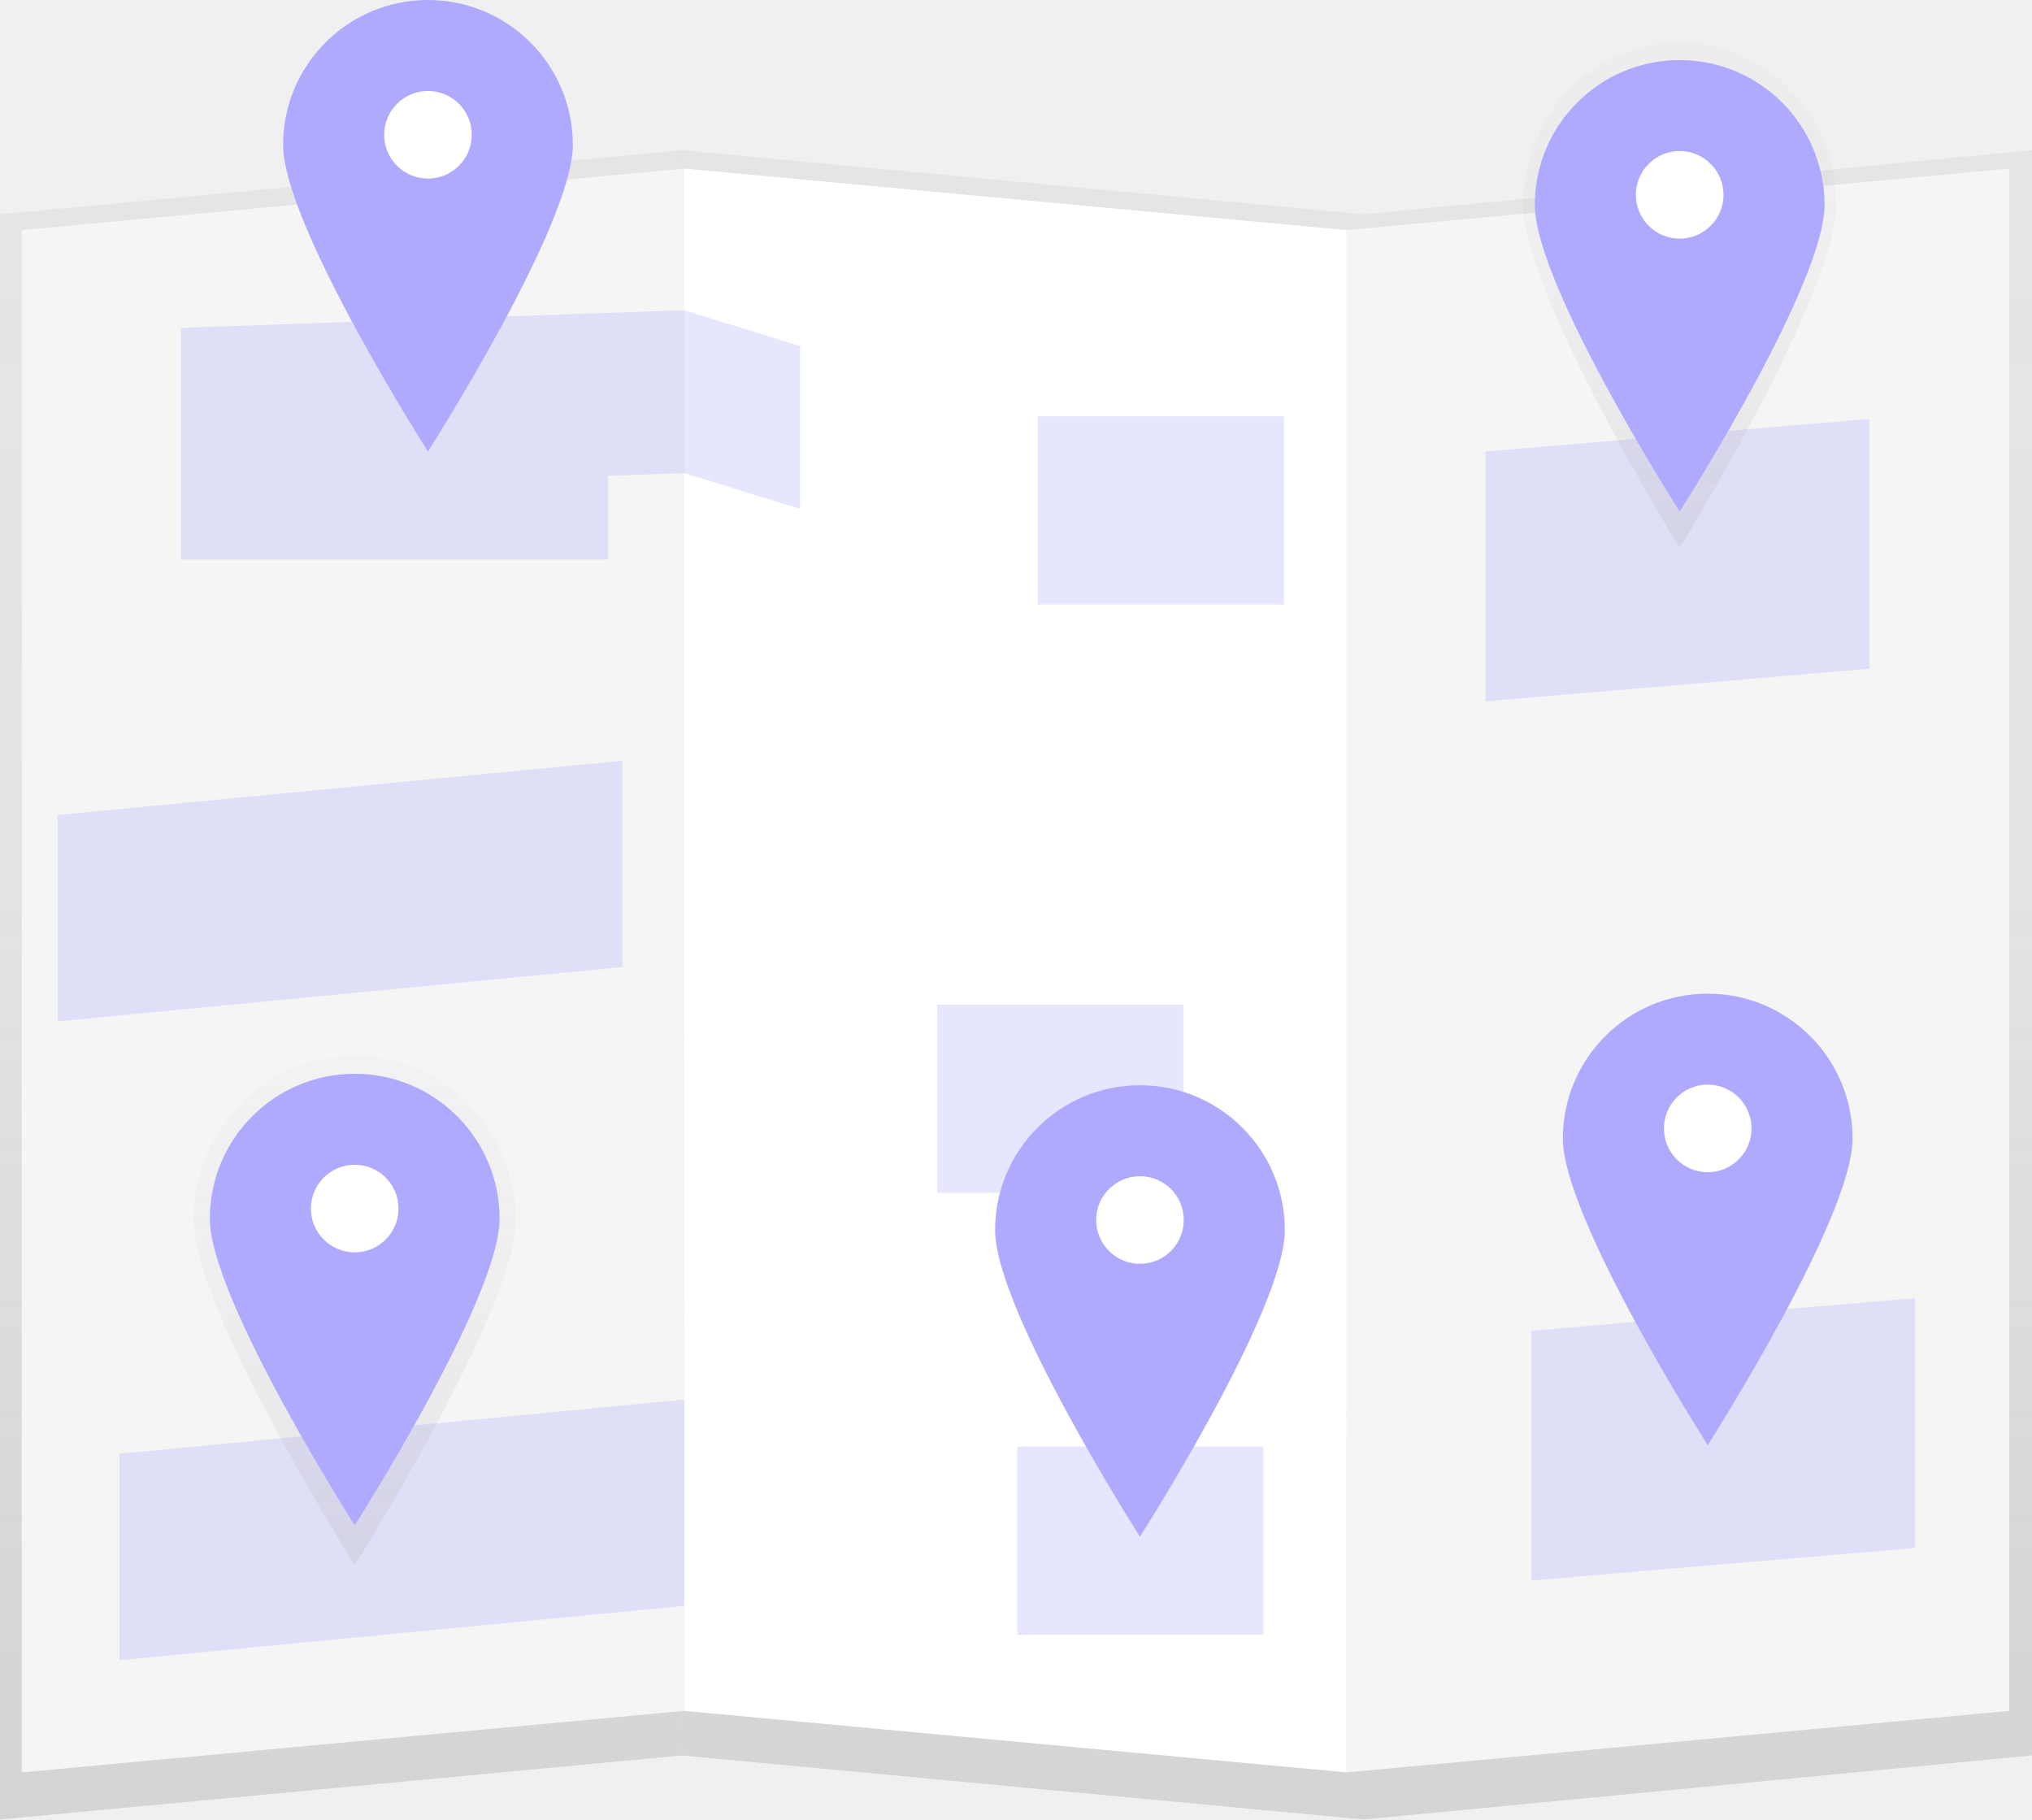
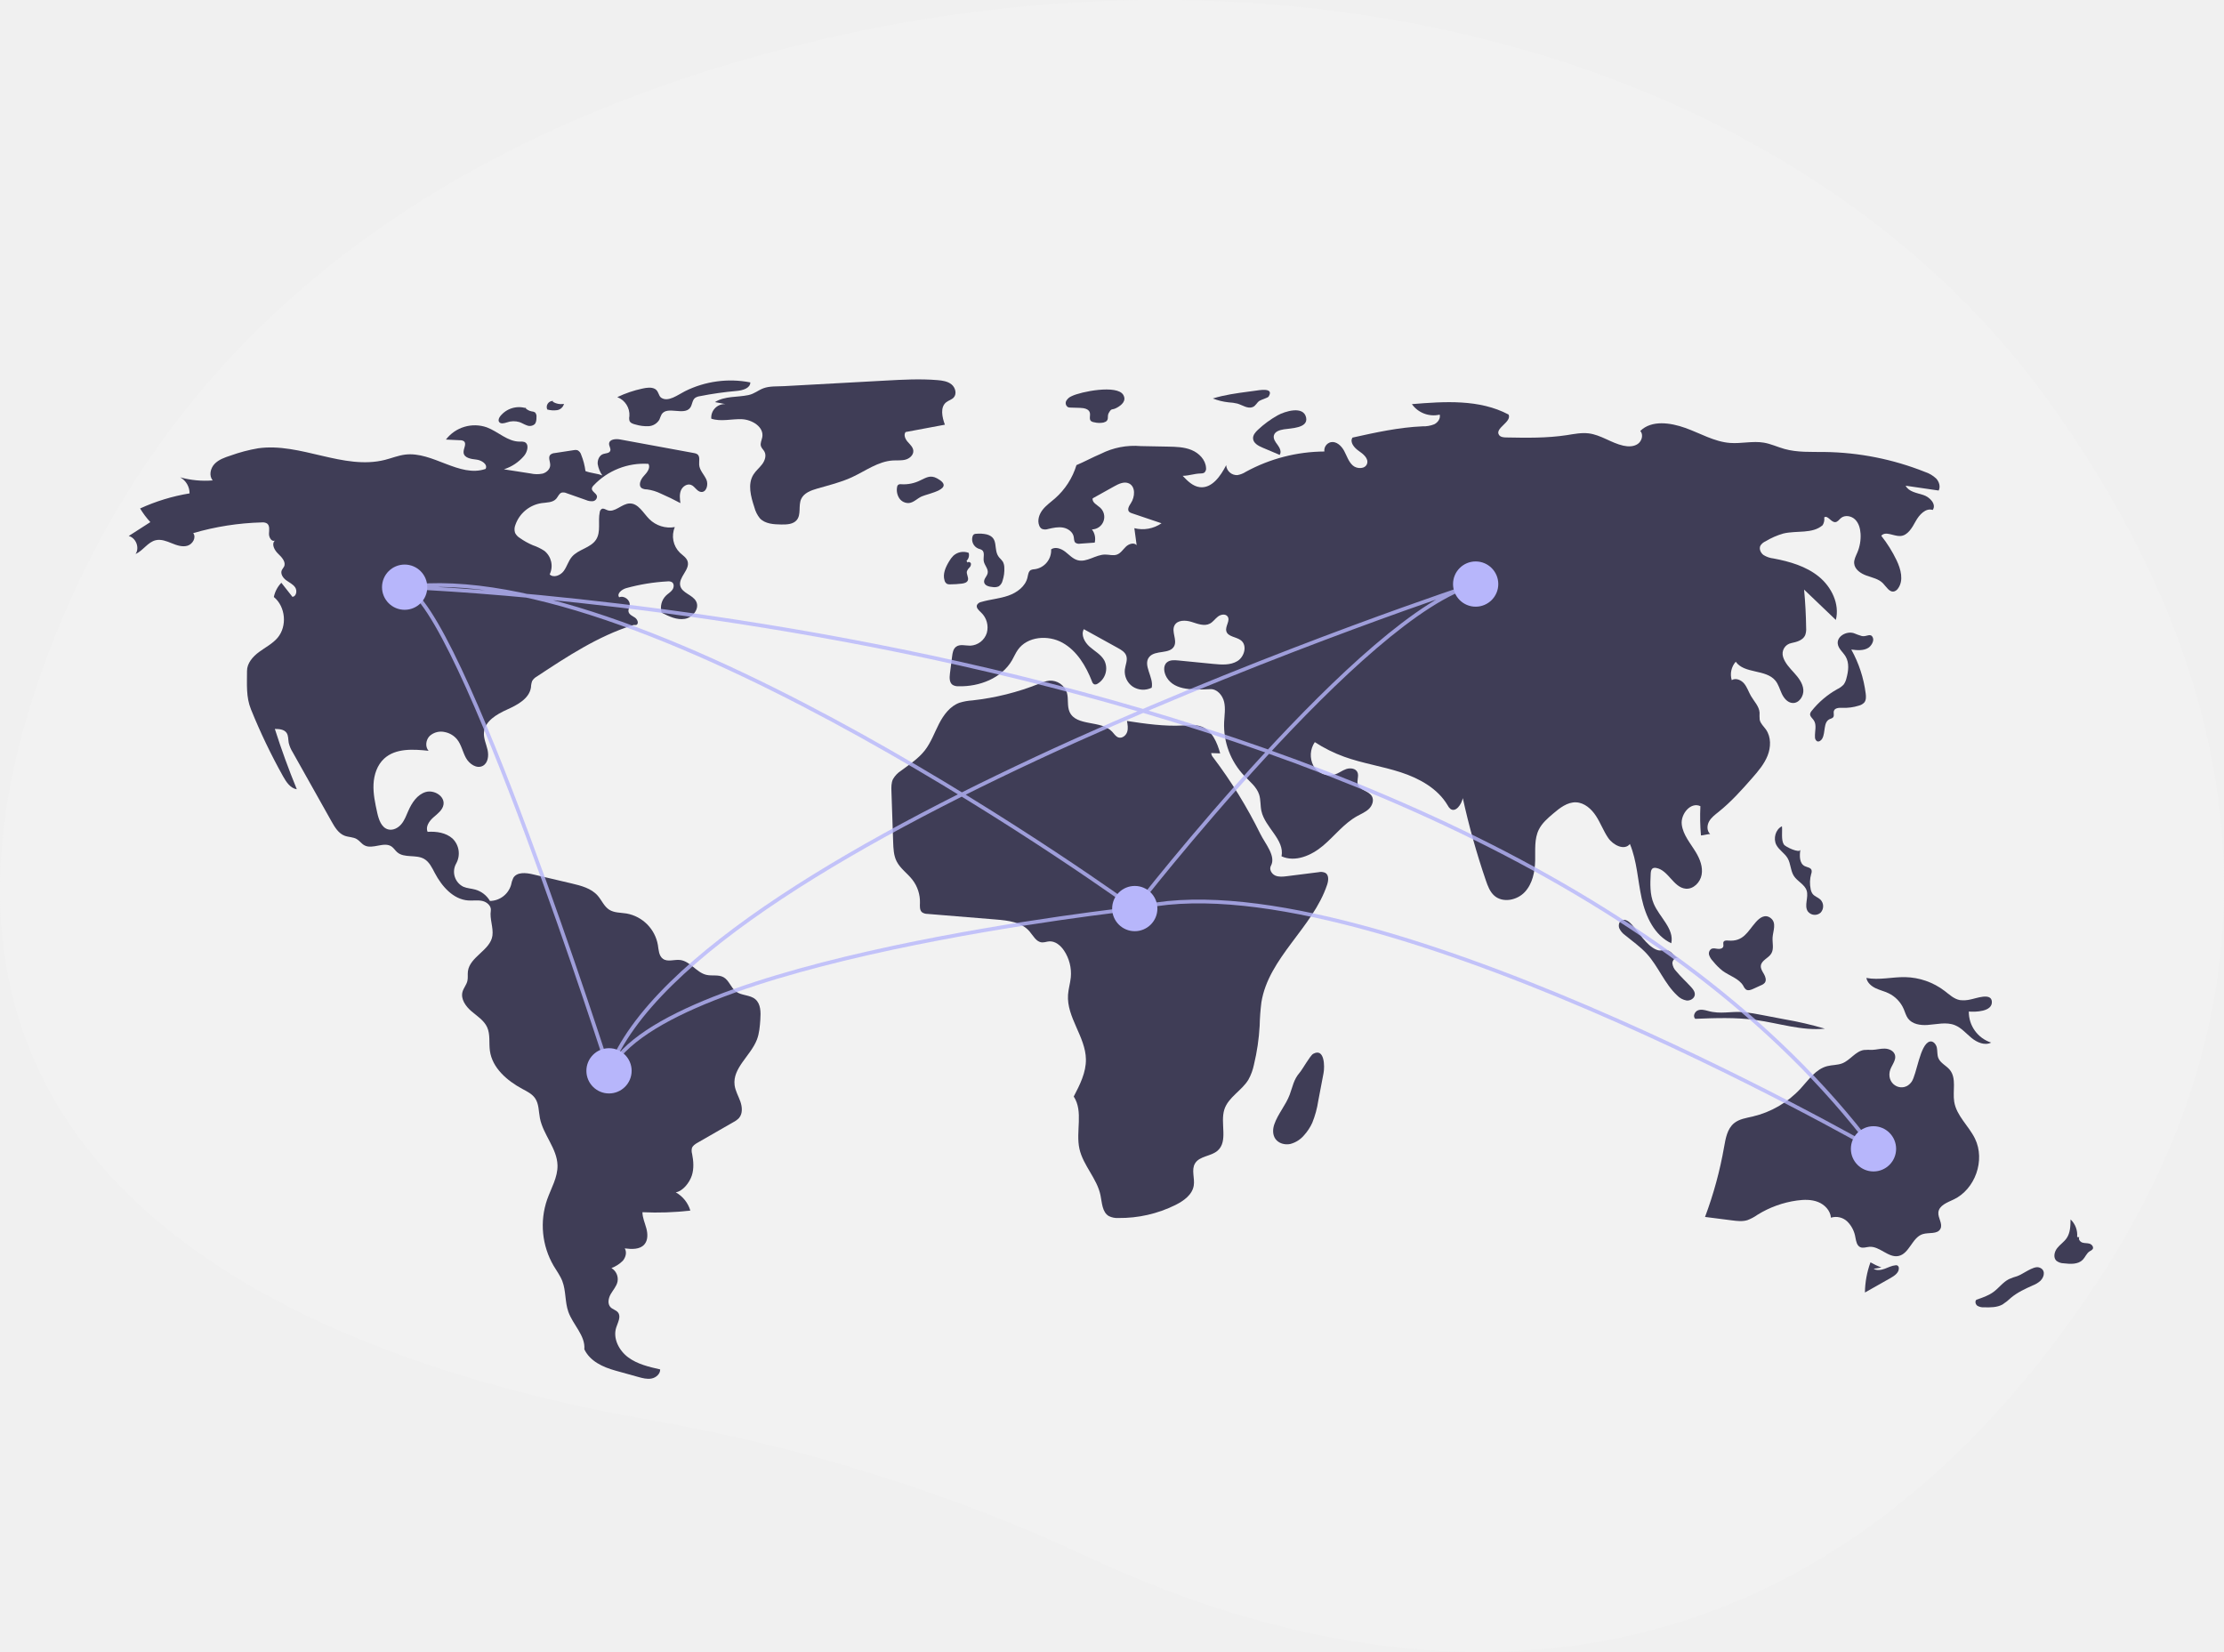
- <svg xmlns="http://www.w3.org/2000/svg" xmlns:xlink="http://www.w3.org/1999/xlink" id="e6acf613-1465-4206-8e97-2c0e8d4b1ea6" data-name="Layer 1" width="887.591" height="794.699" viewBox="0 0 887.591 794.699">
-   <defs>
-     <linearGradient id="e7432531-051f-4229-a0a7-c46f90e1c00c" x1="148.905" y1="794.699" x2="148.905" y2="65.634" gradientUnits="userSpaceOnUse">
-       <stop offset="0" stop-color="gray" stop-opacity="0.25" />
-       <stop offset="0.535" stop-color="gray" stop-opacity="0.12" />
-       <stop offset="1" stop-color="gray" stop-opacity="0.1" />
-     </linearGradient>
-     <linearGradient id="b47202c6-c1c9-40b8-92af-db2c55bf8bd1" x1="446.716" y1="794.699" x2="446.716" y2="65.634" xlink:href="#e7432531-051f-4229-a0a7-c46f90e1c00c" />
-     <linearGradient id="adbec034-83c8-4647-bb3b-2a01b75562b1" x1="741.606" y1="794.699" x2="741.606" y2="65.634" xlink:href="#e7432531-051f-4229-a0a7-c46f90e1c00c" />
-     <linearGradient id="eb6a4cdb-41e1-4fe3-bddb-eac7508f621d" x1="889.9" y1="291.937" x2="889.9" y2="71.206" gradientUnits="userSpaceOnUse">
-       <stop offset="0" stop-color="#b3b3b3" stop-opacity="0.25" />
-       <stop offset="0.535" stop-color="#b3b3b3" stop-opacity="0.1" />
-       <stop offset="1" stop-color="#b3b3b3" stop-opacity="0.05" />
-     </linearGradient>
-     <linearGradient id="f829b744-a02a-4a2c-9fed-3f5da7d4212f" x1="733.695" y1="105.86" x2="733.695" y2="63.032" gradientUnits="userSpaceOnUse">
-       <stop offset="0" stop-opacity="0.12" />
-       <stop offset="0.551" stop-opacity="0.09" />
-       <stop offset="1" stop-opacity="0.02" />
-     </linearGradient>
-     <linearGradient id="ae45afba-725c-45f7-9e29-49ac6fec796e" x1="311.146" y1="736.281" x2="311.146" y2="513.99" xlink:href="#eb6a4cdb-41e1-4fe3-bddb-eac7508f621d" />
-     <linearGradient id="f4c06303-04ff-41d3-ad1f-a3b84d982f8e" x1="154.941" y1="549.261" x2="154.941" y2="506.13" gradientUnits="userSpaceOnUse">
-       <stop offset="0.005" stop-opacity="0.12" />
-       <stop offset="0.551" stop-opacity="0.09" />
-       <stop offset="1" stop-opacity="0.05" />
-     </linearGradient>
-   </defs>
-   <polygon points="297.81 766.722 0 794.699 0 93.611 297.81 65.634 297.81 766.722" fill="url(#e7432531-051f-4229-a0a7-c46f90e1c00c)" />
-   <polygon points="297.81 766.722 595.621 794.699 595.621 93.611 297.81 65.634 297.81 766.722" fill="url(#b47202c6-c1c9-40b8-92af-db2c55bf8bd1)" />
-   <polygon points="887.591 766.722 595.621 794.699 595.621 93.611 887.591 65.634 887.591 766.722" fill="url(#adbec034-83c8-4647-bb3b-2a01b75562b1)" />
-   <polygon points="298.865 747.261 9.488 774.143 9.488 100.511 298.865 73.629 298.865 747.261" fill="#f5f5f5" />
-   <polygon points="298.865 747.261 588.242 774.143 588.242 100.511 298.865 73.629 298.865 747.261" fill="#fff" />
-   <polygon points="877.618 747.261 588.242 774.143 588.242 100.511 877.618 73.629 877.618 747.261" fill="#f5f5f5" />
-   <polygon points="298.865 135.494 79.065 143.206 79.065 173.251 79.065 214.364 79.065 244.409 265.657 244.409 265.657 207.817 298.865 206.652 349.466 222.271 349.466 151.113 298.865 135.494" fill="#b0aaff" opacity="0.3" />
-   <polygon points="298.865 701.403 52.183 725.123 52.183 634.989 298.865 611.269 298.865 701.403" fill="#b0aaff" opacity="0.3" />
-   <polygon points="271.865 422.403 25.183 446.123 25.183 355.989 271.865 332.269 271.865 422.403" fill="#b0aaff" opacity="0.3" />
-   <rect x="444.344" y="631.826" width="107.528" height="82.227" fill="#b0aaff" opacity="0.3" />
-   <rect x="409.344" y="438.826" width="107.528" height="82.227" fill="#b0aaff" opacity="0.3" />
-   <rect x="453.344" y="181.826" width="107.528" height="82.227" fill="#b0aaff" opacity="0.3" />
-   <polygon points="836.505 676.102 668.888 690.334 668.888 581.225 836.505 566.993 836.505 676.102" fill="#b0aaff" opacity="0.3" />
-   <polygon points="816.505 292.102 648.888 306.334 648.888 197.225 816.505 182.993 816.505 292.102" fill="#b0aaff" opacity="0.3" />
-   <path d="M958.282,142.038c0,39.119-68.382,149.899-68.382,149.899S821.518,181.157,821.518,142.038,852.134,71.206,889.9,71.206,958.282,102.919,958.282,142.038Z" transform="translate(-156.2047 -52.65025)" fill="url(#eb6a4cdb-41e1-4fe3-bddb-eac7508f621d)" />
-   <ellipse cx="733.695" cy="84.446" rx="20.674" ry="21.414" fill="url(#f829b744-a02a-4a2c-9fed-3f5da7d4212f)" />
-   <path d="M953.177,142.165c0,34.947-63.277,133.912-63.277,133.912S826.623,177.112,826.623,142.165a63.277,63.277,0,1,1,126.554,0Z" transform="translate(-156.2047 -52.65025)" fill="#b0aaff" />
-   <circle cx="733.695" cy="85.1" r="19.13" fill="#fff" />
-   <path d="M381.558,585.322c0,39.396-70.411,150.959-70.411,150.959s-70.411-111.563-70.411-150.959,31.524-71.332,70.411-71.332S381.558,545.926,381.558,585.322Z" transform="translate(-156.2047 -52.65025)" fill="url(#ae45afba-725c-45f7-9e29-49ac6fec796e)" />
-   <ellipse cx="154.941" cy="527.695" rx="21.287" ry="21.566" fill="url(#f4c06303-04ff-41d3-ad1f-a3b84d982f8e)" />
-   <path d="M374.423,584.927c0,34.947-63.277,133.912-63.277,133.912S247.869,619.874,247.869,584.927a63.277,63.277,0,1,1,126.554,0Z" transform="translate(-156.2047 -52.65025)" fill="#b0aaff" />
-   <circle cx="154.941" cy="527.862" r="19.13" fill="#fff" />
-   <path d="M717.423,589.927c0,34.947-63.277,133.912-63.277,133.912S590.869,624.874,590.869,589.927a63.277,63.277,0,1,1,126.554,0Z" transform="translate(-156.2047 -52.65025)" fill="#b0aaff" />
-   <circle cx="497.941" cy="532.862" r="19.13" fill="#fff" />
-   <path d="M965.423,549.927c0,34.947-63.277,133.912-63.277,133.912S838.869,584.874,838.869,549.927a63.277,63.277,0,1,1,126.554,0Z" transform="translate(-156.2047 -52.65025)" fill="#b0aaff" />
-   <circle cx="745.941" cy="492.862" r="19.13" fill="#fff" />
-   <path d="M406.423,115.927c0,34.947-63.277,133.912-63.277,133.912S279.869,150.874,279.869,115.927a63.277,63.277,0,1,1,126.554,0Z" transform="translate(-156.2047 -52.65025)" fill="#b0aaff" />
-   <circle cx="186.941" cy="58.862" r="19.13" fill="#fff" />
+ <svg xmlns="http://www.w3.org/2000/svg" id="e37c00f5-ff96-45aa-87ea-1a24b78ba7bd" data-name="Layer 1" width="1176.606" height="873.979" viewBox="0 0 1176.606 873.979">
+   <path d="M1095.664,225.463C962.121,39.632,680.019-35.748,402.58,45.439,255.907,88.36,114.487,174.358,44.402,340.88-80.881,638.554,182.167,733.624,354.172,763.924c83.172,14.651,161.507,39.263,233.089,72.771C716.045,896.979,944,950.398,1115.894,699.286,1240.482,517.28,1184.616,349.244,1095.664,225.463Z" transform="translate(-11.69692 -13.01074)" fill="#f2f2f2" />
+   <path d="M321.429,262.228a34.385,34.385,0,0,0-2.248-8.605,3.895,3.895,0,0,0-1.98-2.439,4.08,4.08,0,0,0-1.965-.022l-10.087,1.544a3.867,3.867,0,0,0-2.302.894c-1.314,1.382-.02,3.607-.06,5.513-.045,2.143-1.95,3.883-4.015,4.459a15.177,15.177,0,0,1-6.38-.079l-14.105-2.192a23.256,23.256,0,0,0,10.671-7.121c1.856-2.199,2.844-6.304.161-7.345a6.585,6.585,0,0,0-2.45-.197c-6.391.05-11.419-5.286-17.402-7.533a19.241,19.241,0,0,0-21.655,6.455l7.514.362a3.335,3.335,0,0,1,2.001.534c1.647,1.353-.401,3.952-.169,6.07.301,2.752,3.956,3.34,6.711,3.619s6.25,2.517,4.925,4.948c-13.847,4.769-27.937-9.323-42.479-7.588-3.68.439-7.156,1.885-10.749,2.794-21.951,5.554-44.644-9.264-67.068-6.126a85.163,85.163,0,0,0-14.64,3.861c-3.052,1.002-6.235,2.085-8.453,4.409s-3.061,6.298-.961,8.729a49.126,49.126,0,0,1-17.216-1.636,9.645,9.645,0,0,1,4.959,8.5A102.145,102.145,0,0,0,85.821,282.014a44.073,44.073,0,0,0,5.416,7.215l-11.445,7.353c3.867.974,5.866,6.247,3.617,9.54,4.009-1.784,6.494-6.398,10.782-7.333,2.809-.613,5.667.536,8.331,1.616s5.593,2.126,8.352,1.316,4.793-4.387,3.04-6.666a142.719,142.719,0,0,1,36.253-5.664,4.547,4.547,0,0,1,2.746.521c1.598,1.109,1.178,3.504,1.092,5.447s1.429,4.497,3.165,3.621c-2.043,1.772-.297,5.108,1.664,6.971s4.323,4.434,3.123,6.858c-.313.633-.845,1.139-1.146,1.777-.89,1.884.523,4.081,2.189,5.332s3.707,2.126,4.864,3.858.632,4.765-1.438,5.007l-5.882-7.469a15.314,15.314,0,0,0-3.974,7.53c6.238,5.099,7.176,15.478,1.954,21.613-2.669,3.135-6.464,5.04-9.776,7.486s-6.377,5.928-6.369,10.045c.014,7.113-.567,13.721,2.099,20.316a312.966,312.966,0,0,0,16.99,35.447c1.681,3.006,3.853,6.301,7.258,6.819q-6.455-15.714-11.621-31.917c2.243.009,4.836.187,6.151,2.004,1.089,1.505.855,3.551,1.193,5.378a16.659,16.659,0,0,0,2.124,4.994L187.123,447.636c1.704,3.034,3.658,6.292,6.913,7.521,2.082.786,4.49.638,6.406,1.769,1.502.887,2.513,2.46,4.044,3.296,4.329,2.361,10.349-2.167,14.394.652,1.157.806,1.893,2.087,2.958,3.01,3.736,3.236,9.865,1.071,14.179,3.485,2.78,1.556,4.22,4.667,5.703,7.486,3.714,7.062,9.723,13.981,17.683,14.543,2.5.177,5.054-.297,7.498.259s4.85,2.689,4.457,5.164c-.673,4.244,1.424,8.891.861,13.151-1.026,7.76-12.032,11.169-12.978,18.939-.207,1.701.117,3.457-.288,5.122-.496,2.041-2.029,3.702-2.574,5.731-1.032,3.844,1.722,7.67,4.748,10.256s6.635,4.816,8.289,8.437c1.748,3.827.89,8.289,1.458,12.457,1.241,9.1,9.102,15.847,17.191,20.197,2.465,1.325,5.111,2.608,6.706,4.908,2.082,3.001,1.875,6.957,2.57,10.543,1.703,8.782,9.095,16.017,9.305,24.96.149,6.356-3.384,12.122-5.495,18.12a42.257,42.257,0,0,0,3.451,35.046c1.579,2.666,3.467,5.18,4.584,8.07,1.993,5.158,1.346,11.02,3.184,16.235,2.43,6.895,9.106,12.589,8.467,19.872,3.031,6.294,9.724,9.387,16.454,11.26l12.062,3.357c2.309.643,4.723,1.291,7.074.825s4.596-2.418,4.535-4.815c-5.915-1.334-12.019-2.752-16.895-6.357s-8.216-10.023-6.366-15.797c.858-2.678,2.683-5.769.948-7.982-.993-1.267-2.81-1.598-3.931-2.753-1.748-1.803-1.147-4.831.109-7.005s3.073-4.116,3.579-6.576a6.861,6.861,0,0,0-3.216-7.138,17.054,17.054,0,0,0,5.97-3.831c1.57-1.793,2.295-4.557,1.06-6.595,3.668.465,7.997.693,10.405-2.113,1.923-2.24,1.79-5.59,1.031-8.442s-2.044-5.624-2.084-8.575a156.267,156.267,0,0,0,25.353-.86,16.439,16.439,0,0,0-7.708-9.654c3.811-.645,7.282-5.207,8.486-8.879s.897-7.673.153-11.465a6.152,6.152,0,0,1-.114-3.004c.429-1.368,1.772-2.202,3.015-2.916l18.914-10.863a11.017,11.017,0,0,0,3.025-2.233c1.982-2.328,1.688-5.841.673-8.725s-2.64-5.595-3.031-8.627c-1.169-9.068,8.538-15.574,11.813-24.109,1.286-3.35,1.548-6.991,1.796-10.57.267-3.844.287-8.31-2.665-10.787-2.829-2.375-7.251-1.845-10.211-4.054-2.714-2.025-3.651-5.958-6.616-7.594-2.693-1.486-6.07-.541-9.065-1.239-5.274-1.23-8.592-7.308-13.978-7.871-3.039-.318-6.478,1.168-8.969-.602-2.195-1.559-2.283-4.694-2.7-7.353a20.536,20.536,0,0,0-16.575-16.628c-3.133-.502-6.544-.312-9.209-2.033-2.699-1.744-3.937-5.008-6.057-7.422-3.417-3.891-8.798-5.274-13.84-6.459l-20.506-4.821c-3.64-.856-8.332-1.31-10.286,1.879a14.738,14.738,0,0,0-1.217,3.827,11.85,11.85,0,0,1-11.144,8.388,13.179,13.179,0,0,0-7.772-6.013c-2.079-.579-4.305-.644-6.288-1.496a8.833,8.833,0,0,1-3.833-12.253,10.995,10.995,0,0,0-1.879-13.225c-3.487-3.131-8.532-3.887-13.207-3.574-1.225-2.672.823-5.687,3.03-7.629s4.886-3.851,5.366-6.751c.756-4.561-5.064-8.026-9.483-6.666s-7.24,5.652-9.104,9.883c-1.07,2.428-1.979,4.984-3.667,7.031s-4.405,3.513-6.975,2.856c-3.639-.93-5.044-5.253-5.849-8.921-1.081-4.922-2.167-9.912-1.941-14.946s1.923-10.203,5.635-13.61c6.049-5.553,15.328-5.009,23.491-4.123-1.929-2.173-1.452-5.835.612-7.881a8.96,8.96,0,0,1,8.121-1.995,11.191,11.191,0,0,1,6.291,3.762c2.32,2.828,2.979,6.647,4.733,9.857s5.696,5.948,8.923,4.226c2.787-1.488,3.23-5.353,2.536-8.435s-2.167-6.08-1.916-9.229c.479-6.01,6.709-9.627,12.206-12.102S291.737,382.615,292.608,376.65a10.73,10.73,0,0,1,.652-3.42,6.709,6.709,0,0,1,2.461-2.315c16.044-10.603,32.355-21.335,50.692-27.129.954-.301,1.066.034,2.038-.203,1.361-.786.459-2.962-.846-3.838s-3.048-1.549-3.379-3.085c-.243-1.129.422-2.238.595-3.381.425-2.807-2.933-5.399-5.541-4.276-1.473-1.951,1.442-4.217,3.798-4.866a103.15,103.15,0,0,1,21.67-3.54,3.903,3.903,0,0,1,2.466.419c1.231.853,1.074,2.808.201,4.025s-2.229,1.981-3.316,3.011a9.053,9.053,0,0,0-2.348,9.105c3.826,1.946,7.986,3.95,12.223,3.264s7.999-5.447,6.007-9.249c-1.855-3.541-7.426-4.34-8.384-8.221-1.122-4.544,5.31-8.585,3.862-13.035-.635-1.949-2.577-3.097-4.068-4.504a12.221,12.221,0,0,1-2.674-13.552,15.419,15.419,0,0,1-13.523-4.232c-3.234-3.264-5.815-8.414-10.408-8.267-4.215.134-7.845,5.051-11.786,3.551-.97-.369-1.992-1.12-2.931-.68a2.422,2.422,0,0,0-1.093,1.815c-1.002,4.788.721,10.244-1.888,14.382-2.84,4.503-9.409,5.127-12.852,9.187-1.869,2.204-2.593,5.174-4.311,7.498s-5.364,3.801-7.425,1.776a10.235,10.235,0,0,0-2.78-12.445,27.309,27.309,0,0,0-6.141-2.987,36.422,36.422,0,0,1-6.861-3.824,6.758,6.758,0,0,1-2.519-2.695,6.141,6.141,0,0,1,.172-4.262,17.426,17.426,0,0,1,13.867-11.494c2.745-.373,5.94-.242,7.756-2.333.961-1.107,1.465-2.78,2.861-3.229a4.219,4.219,0,0,1,2.641.325l10.245,3.606a7.191,7.191,0,0,0,3.65.604,2.474,2.474,0,0,0,2.14-2.6c-.327-1.701-2.945-2.518-2.707-4.234a2.827,2.827,0,0,1,.857-1.441,36.629,36.629,0,0,1,29.051-11.472c1.293,2.124-.752,4.639-2.454,6.452s-3.069,5.052-1.011,6.448a5.643,5.643,0,0,0,2.728.614,23.819,23.819,0,0,1,7.261,2.202q5.311,2.311,10.417,5.057c-.301-2.245-.588-4.609.263-6.708s3.269-3.745,5.381-2.928c2.036.788,3.079,3.483,5.248,3.73,2.893.329,4.034-3.944,2.826-6.593s-3.6-4.867-3.8-7.772c-.135-1.96.611-4.39-.954-5.576a4.26,4.26,0,0,0-1.847-.648l-39.084-7.192c-2.321-.427-5.674-.1-5.777,2.258-.057,1.316,1.118,2.618.597,3.828-.556,1.291-2.381,1.173-3.711,1.63-2.063.709-3.098,3.158-2.9,5.331a14.834,14.834,0,0,0,2.448,6.008C327.82,263.487,323.971,263.291,321.429,262.228Z" transform="translate(-11.69692 -13.01074)" fill="#3f3d56" />
+   <path d="M290.244,229.051a12.656,12.656,0,0,0-13.902,4.164c-.644.847-1.184,2.015-.645,2.933.772,1.315,2.741.796,4.192.325a10.549,10.549,0,0,1,6.621-.158c1.363.468,2.581,1.295,3.95,1.745a3.978,3.978,0,0,0,4.056-.593c.939-.958.998-2.447 1-3.788a3.047,3.047,0,0,0-.776-2.504,3.981,3.981,0,0,0-1.796-.531,6.185,6.185,0,0,1-3.619-2.115" transform="translate(-11.69692 -13.01074)" fill="#3f3d56" />
+   <path d="M304.337,225.127a3.22,3.22,0,0,0-3.112,4.534,13.05,13.05,0,0,0,5.203.339,4.447,4.447,0,0,0,3.637-3.334,8.372,8.372,0,0,1-5.928-1.132" transform="translate(-11.69692 -13.01074)" fill="#3f3d56" />
+   <path d="M351.62,218.574a59.853,59.853,0,0,0-13.342,4.532,10.024,10.024,0,0,1,6.402,10.068,5.243,5.243,0,0,0,.061,2.489c.49,1.188,1.91,1.634,3.158,1.939a20.823,20.823,0,0,0,6.927.884,7.056,7.056,0,0,0,5.734-3.504,24.972,24.972,0,0,1,1.192-2.819c2.992-4.557,11.881.953,15.094-3.451,1.132-1.552,1.028-3.887,2.503-5.116a5.624,5.624,0,0,1,2.574-.982,180.731,180.731,0,0,1,19.548-2.784c3.109-.271,7.162-1.387,7.188-4.508a54.149,54.149,0,0,0-34.541,4.647c-3.85,1.929-8.943,5.985-12.652,3.429-1.389-.957-1.32-3.535-3.231-4.612C356.281,217.686,353.694,218.133,351.62,218.574Z" transform="translate(-11.69692 -13.01074)" fill="#3f3d56" />
+   <path d="M389.919,225.736l5.497,1.056a7.124,7.124,0,0,0-7.413,7.72c5.148,1.72,10.761.046,16.184.275s11.733,4.102,10.807,9.451c-.28,1.617-1.214,3.233-.728,4.801.34,1.099,1.31,1.878,1.856,2.89,1.14,2.109.229,4.776-1.21,6.693s-3.374,3.446-4.637,5.483c-3.142,5.067-1.357,11.617.515,17.277a15.231,15.231,0,0,0,2.929,5.849c2.773,2.948,7.292,3.205,11.338,3.264,2.945.043,6.32-.103,8.182-2.385,2.432-2.979.731-7.628,2.332-11.125,1.454-3.176,5.159-4.538,8.515-5.504,6.149-1.77,12.416-3.275,18.229-5.949,7.219-3.32,13.965-8.495,21.899-8.922,2.226-.12,4.507.143,6.651-.467s4.181-2.464,4.019-4.687c-.139-1.9-1.746-3.294-3.002-4.726s-2.242-3.634-1.088-5.149l20.797-3.884c-1.474-4.017-2.623-9.309.765-11.924,1.222-.944,2.859-1.321,3.899-2.461,1.774-1.944.882-5.293-1.166-6.946s-4.816-2.037-7.438-2.255c-9.119-.757-18.29-.257-27.426.244q-26.79,1.468-53.58,2.937c-3.595.197-7.746-.104-11.044,1.123-2.792,1.038-4.776,2.945-7.969,3.614C401.739,223.264,395.252,222.427,389.919,225.736Z" transform="translate(-11.69692 -13.01074)" fill="#3f3d56" />
+   <path d="M488.403,269.189a2.212,2.212,0,0,0-1.6.363,2.02,2.02,0,0,0-.521,1.234,8.149,8.149,0,0,0,1.184,5.832,5.711,5.711,0,0,0,5.228,2.506c2.475-.316,4.3-2.427,6.575-3.458,3.507-1.587,18.403-4.061,8.099-9.627-3.551-1.918-5.845-.225-8.644,1.039A19.669,19.669,0,0,1,488.403,269.189Z" transform="translate(-11.69692 -13.01074)" fill="#3f3d56" />
+   <path d="M578.653,222.593a5.883,5.883,0,0,0-2.862,2.492,2.514,2.514,0,0,0,.943,3.335,3.752,3.752,0,0,0,1.404.223l4.892.146c2.078.062,4.674.505,5.233,2.508.415,1.487-.513,3.398.606,4.461a3.155,3.155,0,0,0,1.664.649,11.341,11.341,0,0,0,4.929.159c3.56-.955,1.689-3.127,2.81-5.062,1.715-2.96,1.418-1.168,4.441-2.864,2.232-1.253,5.116-3.525,3.253-6.718C602.727,216.368,583.434,220.208,578.653,222.593Z" transform="translate(-11.69692 -13.01074)" fill="#3f3d56" />
+   <path d="M675.212,219.802l-2.841.379c-6.406.855-12.848,1.718-19.018,3.641a31.652,31.652,0,0,0,8.329,2.044,25.585,25.585,0,0,1,4.665.663c2.725.811,5.471,2.906,8.104,1.833,1.632-.665,2.165-2.365,3.517-3.266.934-.622,4.475-1.629,4.871-2.257C686.04,217.764,677.672,219.474,675.212,219.802Z" transform="translate(-11.69692 -13.01074)" fill="#3f3d56" />
+   <path d="M687.686,232.713A53.277,53.277,0,0,0,677.203,240.39c-1.335,1.255-2.698,2.815-2.577,4.643.161,2.429,2.749,3.839,4.991,4.788l9.081,3.845c1.102-1.553.093-3.696-1.045-5.222s-2.492-3.291-1.989-5.128c.574-2.095,3.129-2.81,5.271-3.171,3.491-.588,12.907-.541,11.776-6.167C701.378,227.35,691.19,230.754,687.686,232.713Z" transform="translate(-11.69692 -13.01074)" fill="#3f3d56" />
+   <path d="M685.86,607.84c-.865,2.503-.947,5.451.549,7.637,1.678,2.452,5.036,3.366,7.942,2.744a14.307,14.307,0,0,0,7.374-4.741,25.392,25.392,0,0,0,4.241-6.504,50.767,50.767,0,0,0,3.144-11.502l2.82-14.804c.63-3.309.606-13.452-5.475-10.147-1.661.903-5.508,8.031-7.249,10.053-3.138,3.643-3.553,7.178-5.205,11.592C691.931,597.695,687.773,602.303,685.86,607.84Z" transform="translate(-11.69692 -13.01074)" fill="#3f3d56" />
+   <path d="M1007.042,683.597a44.332,44.332,0,0,1-5.778-2.751,48.707,48.707,0,0,0-2.929,15.965l13.616-7.705c2.048-1.159,4.37-2.769,4.326-5.123a1.621,1.621,0,0,0-.753-1.474,1.836,1.836,0,0,0-.955-.112c-2.019.168-3.86,1.162-5.764,1.853s-4.132,1.056-5.879.031" transform="translate(-11.69692 -13.01074)" fill="#3f3d56" />
+   <path d="M1078.869,688.172a29.472,29.472,0,0,0-4.366,1.567c-3.125,1.59-5.25,4.609-8.062,6.703-2.691,2.004-5.93,3.104-9.11,4.174-.935.827-.506,2.492.51,3.218a6.315,6.315,0,0,0,3.596.808c3.303.073,6.784.105,9.677-1.491a30.518,30.518,0,0,0,4.556-3.616c3.383-2.823,7.446-4.685,11.467-6.485a13.162,13.162,0,0,0,3.997-2.39c2.527-2.49,2.705-6.331-.939-7.178C1087.251,682.798,1081.672,687.265,1078.869,688.172Z" transform="translate(-11.69692 -13.01074)" fill="#3f3d56" />
+   <path d="M1110.605,667.441a11.359,11.359,0,0,0-3.475-9.307c-.037,3.428-.141,7.079-2.069,9.914-1.374,2.02-3.527,3.384-5.032,5.307s-2.173,4.973-.408,6.661a6.615,6.615,0,0,0,3.92,1.35c3.514.414,7.581.644,10.045-1.894,1.345-1.386,1.999-3.438,3.64-4.456a4.429,4.429,0,0,0,1.597-1.143c.677-1.077-.399-2.496-1.611-2.884s-2.547-.206-3.764-.574-2.335-1.738-1.71-2.846" transform="translate(-11.69692 -13.01074)" fill="#3f3d56" />
+   <path d="M1054.2,541.77a15.795,15.795,0,0,1-5.636.332c-3.128-.575-5.563-2.933-8.088-4.866A35.677,35.677,0,0,0,1019.63,529.953c-6.863-.13-13.789,1.73-20.529.433.44,2.449,2.536,4.286,4.772,5.378s4.704,1.641,6.951,2.711a16.597,16.597,0,0,1,8.039,8.363c.724,1.689,1.179,3.528,2.275,5.003,2.241,3.015,6.488,3.677,10.236,3.43,4.887-.321,9.991-1.727,14.537.094,3.478,1.393,5.967,4.437,8.871,6.804s6.994,4.124,10.329,2.416a17.075,17.075,0,0,1-11.814-16.43c3.27.301,12.69.184,12.183-5.373C1065.05,538.072,1057.008,541.262,1054.2,541.77Z" transform="translate(-11.69692 -13.01074)" fill="#3f3d56" />
+   <path d="M1011.417,580.087c.581-3.185,3.757-5.997,2.767-9.08-.684-2.132-3.156-3.184-5.394-3.237s-4.437.614-6.675.677a32.53,32.53,0,0,0-4.371.062c-4.442.73-7.181,5.387-11.367,7.042-2.546,1.007-5.406.814-8.053,1.51-6.01,1.58-9.813,7.259-14.014,11.838a50.011,50.011,0,0,1-25.384,14.804c-3.417.791-7.09,1.297-9.807,3.517-3.597,2.939-4.482,7.977-5.282,12.552a207.333,207.333,0,0,1-10.093,37.051l14.27,1.822c2.713.346,5.524.685,8.139-.118a23.628,23.628,0,0,0,5.353-2.852,53.442,53.442,0,0,1,20.879-7.537c3.737-.513,7.655-.607,11.162.782s6.516,4.539,6.809,8.3a8.767,8.767,0,0,1,8.762,2.131,15.231,15.231,0,0,1,4.183,8.351c.376,1.952.752,4.292,2.564,5.111,1.478.668,3.173-.051,4.79-.181,5.486-.439,10.039,5.958,15.432,4.857,5.784-1.181,7.203-9.843,12.846-11.578,3.241-.996,7.786.215,9.338-2.799,1.368-2.657-1.361-5.723-1.08-8.698.346-3.663,4.667-5.218,7.998-6.781,11.484-5.389,16.934-20.845,11.369-32.245-3.297-6.754-9.785-12.071-10.983-19.491-.922-5.709,1.329-12.366-2.311-16.859-1.852-2.286-4.987-3.548-6.088-6.275-.694-1.717-.415-3.665-.788-5.479s-1.956-3.711-3.747-3.241c-5.199,1.365-6.858,17.425-9.641,21.327C1018.77,591.302,1010.084,587.395,1011.417,580.087Z" transform="translate(-11.69692 -13.01074)" fill="#3f3d56" />
+   <path d="M915.322,547.838c-1.777-.498-3.717-.989-5.419-.277s-2.696,3.211-1.33,4.451c10.688-.416,21.442-.83,32.04.622,12.21,1.672,24.294,5.815,36.558,4.596a186.054,186.054,0,0,0-21.326-4.949l-12.006-2.293a92.83,92.83,0,0,0-9.749-1.506C927.241,547.916,922.057,549.726,915.322,547.838Z" transform="translate(-11.69692 -13.01074)" fill="#3f3d56" />
+   <path d="M926.023,510.612c-.887-.074-1.986-.138-2.445.625-.439.729.063,1.692-.172,2.509-.322,1.117-1.785,1.402-2.937,1.25s-2.398-.516-3.419.039a2.898,2.898,0,0,0-1.121,3.292,8.475,8.475,0,0,0,1.976,3.15,32.185,32.185,0,0,0,5.128,5.143c3.674,2.712,8.65,4.018,10.964,7.955a5.278,5.278,0,0,0,1.464,1.971c1.111.704,2.559.168,3.755-.378l4.192-1.915a4.762,4.762,0,0,0,1.96-1.333c.958-1.299.369-3.147-.434-4.547s-1.833-2.849-1.66-4.454c.308-2.862,3.987-3.956,5.5-6.405,1.525-2.468.532-5.648.708-8.544.206-3.387,2.334-7.792-1.09-10.323-2.91-2.151-5.691-.163-7.78,2.211C936.205,505.866,934.122,511.288,926.023,510.612Z" transform="translate(-11.69692 -13.01074)" fill="#3f3d56" />
+   <path d="M951.468,460.009c1.431,2.74,4.415,4.376,5.975,7.044,1.692,2.893,1.499,6.63,3.334,9.434,1.883,2.877,5.672,4.404,6.728,7.675,1.153,3.572-1.463,7.913.622,11.034a4.632,4.632,0,0,0,6.794.624,4.984,4.984,0,0,0-.206-6.954c-1.234-1.126-3.007-1.612-4.038-2.927a6.141,6.141,0,0,1-1.046-2.546,16.669,16.669,0,0,1,.262-7.989,3.555,3.555,0,0,0,.201-2.09c-.464-1.349-2.29-1.444-3.572-2.07-2.911-1.421-2.841-5.53-2.332-8.729-.339,2.13-7.926-1.493-8.72-2.699-1.578-2.397-.719-7.02-1.032-9.669C951.032,451.791,949.718,456.659,951.468,460.009Z" transform="translate(-11.69692 -13.01074)" fill="#3f3d56" />
+   <path d="M875.031,502.171c-1.4-1.568-3.51-3.208-5.387-2.262-1.432.721-1.826,2.703-1.265,4.205a9.257,9.257,0,0,0,3.055,3.642c3.913,3.227,8.126,6.139,11.539,9.89,6.108,6.713,9.344,15.77,15.987,21.954a8.967,8.967,0,0,0,5.034,2.724c1.935.18,4.109-1.059,4.331-2.99.183-1.591-.926-3.014-2.009-4.193-2.581-2.807-5.406-5.391-7.842-8.323a6.994,6.994,0,0,1-2.004-4.186c-.012-1.579,1.428-3.232,2.958-2.841-1.861-.476-3.241-3.576-5.972-4.159-2.282-.487-2.835.926-5.551-.239C882.724,513.172,878.659,506.233,875.031,502.171Z" transform="translate(-11.69692 -13.01074)" fill="#3f3d56" />
+   <path d="M996.764,349.525a42.899,42.899,0,0,1-4.377-1.563c-3.847-1.155-8.936,1.673-8.423,5.656.341,2.647,2.804,4.431,4.164,6.727,2.017,3.404,1.479,7.722.419,11.535a9.017,9.017,0,0,1-1.455,3.282A11.116,11.116,0,0,1,983.644,377.64a46.103,46.103,0,0,0-13.49,11.46,3.303,3.303,0,0,0-.815,1.536c-.183,1.345,1.168,2.325,1.933,3.446,1.698,2.492.471,5.845.638,8.855a2.504,2.504,0,0,0,1.055,2.197c1.023.52,2.236-.363,2.791-1.368,1.841-3.335.454-8.687,3.907-10.295.653-.304,1.445-.432,1.881-1.006.691-.91.024-2.258.375-3.346.526-1.633,2.76-1.707,4.475-1.634a25.398,25.398,0,0,0,8.724-1.161,5.807,5.807,0,0,0,2.888-1.672c1.032-1.288.941-3.12.734-4.758a64.492,64.492,0,0,0-7.62-23.25c3.033.387,6.333.723,8.95-.858,1.466-.885,3.223-3.532,2.496-5.334C1001.418,347.603,999.341,350.001,996.764,349.525Z" transform="translate(-11.69692 -13.01074)" fill="#3f3d56" />
+   <path d="M607.915,394.431c.363,1.947.72,3.997.082,5.871s-2.645,3.441-4.54,2.867c-1.471-.446-2.32-1.925-3.365-3.052-5.808-6.27-18.912-2.64-22.5-10.397-1.464-3.166-.469-6.959-1.468-10.301a9.169,9.169,0,0,0-9.285-6.308,19.08,19.08,0,0,0-5.343,1.595,134.727,134.727,0,0,1-35.401,8.854,29.087,29.087,0,0,0-6.802,1.238c-4.988,1.808-8.396,6.432-10.821,11.151s-4.216,9.827-7.468,14.019c-3.417,4.406-8.206,7.491-12.673,10.828a12.93,12.93,0,0,0-4.181,4.382c-.968,1.988-.914,4.301-.839,6.511l.913,26.844c.117,3.453.265,7.029,1.81,10.119,1.93,3.858,5.742,6.386,8.386,9.794a19.183,19.183,0,0,1,3.98,12.251c-.056,1.777-.233,3.879,1.151,4.995a5.062,5.062,0,0,0,2.83.814l36.312,2.972c6.387.523,13.466,1.382,17.637,6.249,1.968,2.297,3.549,5.6,6.564,5.846,1.293.106,2.551-.425,3.845-.528,3.263-.258,6.13,2.218,7.939,4.946a21.943,21.943,0,0,1,3.525,14.08c-.297,3.112-1.261,6.137-1.469,9.256-.791,11.868,9.269,22.179,9.464,34.071.115,6.995-3.206,13.531-6.444,19.733,5.225,7.916.947,18.457,3.027,27.711,1.974,8.78,9.294,15.653,11.118,24.465.835,4.034.883,8.998,4.441,11.076a10.122,10.122,0,0,0,5.025,1.006,66.242,66.242,0,0,0,30.165-6.867c4.399-2.183,8.957-5.441,9.725-10.291.62-3.911-1.364-8.286.655-11.693,2.379-4.015,8.473-3.697,11.974-6.784,5.679-5.008,1.251-14.56,3.551-21.773,2.068-6.484,9.187-9.929,12.716-15.748a27.986,27.986,0,0,0,2.955-8.009,114.243,114.243,0,0,0,3.007-20.426,122.436,122.436,0,0,1,.924-12.511c3.805-23.638,27.173-39.466,34.76-62.174.725-2.169,1.065-5.057-.864-6.284a5.525,5.525,0,0,0-3.674-.385l-16.739,2.11c-2.079.262-4.283.507-6.192-.356s-3.278-3.279-2.265-5.114c2.843-5.15-3.005-11.657-5.603-16.935a249.894,249.894,0,0,0-24.885-40.357,4.102,4.102,0,0,1-1.091-2.369l4.751.158c-1.604-5.754-4.25-12.051-9.841-14.156-3.15-1.186-6.639-.776-10-.592C627.764,397.358,617.443,395.904,607.915,394.431Z" transform="translate(-11.69692 -13.01074)" fill="#3f3d56" />
+   <path d="M637.399,264.755c2.519,2.675,5.342,5.512,8.987,5.978,6.438.824,11.067-5.834,14.014-11.617a5.676,5.676,0,0,0,5.923,5.251,11.693,11.693,0,0,0,4.455-1.742,87.765,87.765,0,0,1,41.579-10.748,4.49,4.49,0,0,1,3.429-4.936c2.955-.586,5.618,1.969,7.043,4.624s2.315,5.731,4.58,7.718,6.65,1.9,7.545-.977c.859-2.762-2.019-5.118-4.409-6.746s-4.91-4.642-3.301-7.046c12.213-2.704,24.502-5.417,37-5.955a15.494,15.494,0,0,0,6.228-1.073c1.906-.935,3.421-3.058,2.908-5.119a14.104,14.104,0,0,1-14.718-5.552c17.341-1.431,35.785-2.651,51.153,5.509,1.844,3.959-7.555,7.253-5.04,10.824.802,1.139,2.409,1.272,3.802,1.298,10.679.198,21.421.393,31.98-1.22,3.859-.589,7.756-1.421,11.63-.943,6.453.796,11.972,5.101,18.32,6.505,2.584.571,5.481.591,7.659-.912s3.114-4.925,1.329-6.878c5.977-5.858,15.897-4.406,23.783-1.602s15.355,7.327,23.701,7.953c5.985.448,12.053-1.162,17.966-.138,3.716.643,7.175,2.296,10.807,3.312,6.869,1.921,14.136,1.515,21.268,1.608a149.022,149.022,0,0,1,53.106,10.553,15.789,15.789,0,0,1,5.904,3.488c1.573,1.685,2.376,4.303,1.318,6.351l-17.473-2.553c1.646,3.241,5.905,3.793,9.364,4.911s7.045,4.938,4.966,7.92c-3.748-1.193-7.144,2.554-9.037,6.001s-4.2,7.576-8.127,7.786c-3.517.188-7.77-2.806-10.062-.133a68.629,68.629,0,0,1,8.085,12.927c2.265,4.718,3.878,10.663.817,14.908a3.864,3.864,0,0,1-2.066,1.602c-2.5.633-4.124-2.425-5.917-4.279-2.259-2.336-5.676-2.997-8.735-4.093s-6.282-3.25-6.521-6.491c-.149-2.016.916-3.891,1.7-5.754a22.17,22.17,0,0,0,1.684-9.944c-.172-2.735-.939-5.581-2.903-7.492s-5.356-2.517-7.465-.767c-.984.817-1.773,2.123-3.05,2.172-2.258.086-3.991-3.85-5.808-2.506a6.172,6.172,0,0,1-.839,4.128c-5.421,4.714-13.748,2.72-20.736,4.385a38.921,38.921,0,0,0-9.461,4.132,6.087,6.087,0,0,0-2.704,2.27c-.872,1.695.089,3.866,1.627,4.993a12.917,12.917,0,0,0,5.365,1.831c8.52,1.614,17.163,4.111,23.889,9.583s11.137,14.518,9.009,22.924l-16.801-16.054q.957,10.111,1.086,20.277a9.116,9.116,0,0,1-.533,3.9c-1.198,2.645-4.444,3.536-7.289,4.12a5.709,5.709,0,0,0-4.383,7.315c1.011,3.294,3.531,5.863,5.838,8.422s4.578,5.468,4.88,8.9-2.288,7.302-5.725,7.063c-2.606-.181-4.539-2.514-5.651-4.878s-1.773-4.997-3.443-7.006c-5.055-6.08-16.409-3.475-20.937-9.956a10.241,10.241,0,0,0-2.118,9.746c2.107-1.319,4.991-.093,6.574,1.823s2.33,4.373,3.573,6.525c1.677,2.904,4.347,5.479,4.581,8.825a28.845,28.845,0,0,0,.064,3.795c.416,2.027,2.129,3.483,3.317,5.177,2.764,3.943,2.628,9.359.846,13.833s-4.983,8.212-8.153,11.836c-5.538,6.33-11.189,12.623-17.754,17.88-1.873,1.5-3.873,2.975-5.039,5.072s-1.227,5.041.566,6.636c-1.283.064-3.584.695-4.866.759a113.141,113.141,0,0,1-.293-15.477c-5.063-2.431-10.514,4.079-9.86,9.657s4.688,10.054,7.56,14.88c2.1,3.529,3.662,7.644,2.96,11.69s-4.313,7.779-8.405,7.423c-6.508-.568-9.23-9.91-15.674-10.979a2.633,2.633,0,0,0-1.696.168c-.957.525-1.123,1.805-1.177,2.895-.264,5.349-.492,10.911,1.596,15.843,3.055,7.215,10.946,13.275,9.291,20.933-8.918-4.145-13.554-14.146-15.66-23.752s-2.456-19.691-6.23-28.772c-2.865,3.673-8.888.637-11.507-3.216-2.482-3.653-4.01-7.878-6.419-11.581s-6.097-7.017-10.509-7.221c-4.625-.213-8.637,2.961-12.165,5.96-2.901,2.466-5.879,5.029-7.575,8.439-2.468,4.961-1.822,10.809-1.941,16.349-.129,5.989-1.398,12.307-5.479,16.691s-11.615,5.911-16.117,1.96c-2.35-2.063-3.488-5.145-4.502-8.103A396.684,396.684,0,0,1,785.596,435.269c-.756,3.36-3.707,7.692-6.526,5.712a5.844,5.844,0,0,1-1.504-1.937c-5.258-8.912-14.996-14.258-24.835-17.463s-20.191-4.7-29.92-8.223a75.787,75.787,0,0,1-15.521-7.731,12.207,12.207,0,0,0-.746,12.487c2.158,3.822,7.042,6.033,11.223,4.697,2.16-.69,3.985-2.19,6.129-2.931s5.021-.377,5.958,1.688c.897,1.977-.459,4.368.214,6.432,1.025,3.144,5.766,3.386,7.424,6.247,1.234,2.128.219,4.955-1.543,6.672s-4.111,2.66-6.261,3.855c-6.976,3.879-11.937,10.502-18.034,15.654s-14.699,8.914-21.965,5.609c1.732-8.77-8.715-15.209-10.637-23.939-.633-2.874-.305-5.926-1.208-8.726-1.308-4.054-4.905-6.842-7.856-9.915a38.912,38.912,0,0,1-10.673-28.31c.159-3.608.822-7.275 0-10.792s-3.734-6.921-7.342-6.762c-8.241.364-18.623.977-22.947-6.048-1.543-2.507-2.215-6.18.016-8.101,1.574-1.355,3.897-1.227,5.964-1.024l18.568,1.827c4.343.427,9.037.78,12.764-1.491s5.342-8.297,1.891-10.968c-2.521-1.952-7.039-1.846-7.772-4.949-.61-2.584,2.25-5.517.705-7.677-1.108-1.549-3.598-1.119-5.108.042s-2.604,2.859-4.293,3.738c-2.963,1.542-6.503.074-9.691-.923s-7.461-1.082-9.007,1.879c-1.729,3.311,1.534,7.65-.182,10.968-2.269,4.387-9.953,1.889-13.139,5.663-3.656,4.33,2.488,10.786,1.255,16.318a10.158,10.158,0,0,1-10.007-.562,9.72,9.72,0,0,1-4.201-9.051c.305-2.488,1.603-5.028.733-7.38-.703-1.901-2.612-3.033-4.386-4.013l-18.044-9.971c-1.675,3.108.443,6.96,3.091,9.295s5.967,4.092,7.707,7.164a9.404,9.404,0,0,1-3.539,12.398,2.171,2.171,0,0,1-1.789.312,2.495,2.495,0,0,1-1.16-1.56c-3.184-8.147-7.964-16.18-15.606-20.436s-18.623-3.381-23.634,3.789c-1.19,1.703-1.989,3.644-3.026,5.444-5.509,9.565-17.319,14.095-28.354,13.799a5.63,5.63,0,0,1-3.093-.727c-1.783-1.232-1.703-3.845-1.43-5.995l1.158-9.124c.233-1.832.57-3.857,2.02-5.001,2.044-1.612,4.993-.595,7.596-.632a9.627,9.627,0,0,0,8.738-6.744,10.849,10.849,0,0,0-3.02-10.789c-1.193-1.121-2.795-2.528-2.164-4.039a3.339,3.339,0,0,1,2.342-1.577c4.676-1.358,9.617-1.714,14.215-3.316s9.057-4.88,10.146-9.626c.334-1.454.486-3.216,1.792-3.937a5.374,5.374,0,0,1,2.071-.423,10.078,10.078,0,0,0,8.644-10.506c2.204-1.54,5.291-.407,7.423,1.231s4.014,3.801,6.608,4.507c4.834,1.316,9.506-2.964,14.516-2.984,2.107-.008,4.288.737,6.27.022,2.009-.724,3.209-2.724,4.751-4.202s4.248-2.379,5.672-.787l-1.213-8.982a17.658,17.658,0,0,0,14.371-2.598l-15.672-5.295a3.407,3.407,0,0,1-1.466-.784c-1.139-1.227-.008-3.139.919-4.533,2.216-3.336,2.589-8.832-1.056-10.493-2.488-1.134-5.344.227-7.732,1.559L589.752,276.674c-.363,2.174,2.295,3.407,3.943,4.871a6.611,6.611,0,0,1-4.311,11.552,8.238,8.238,0,0,1,1.471,6.984l-7.696.554a3.334,3.334,0,0,1-2.496-.487c-.823-.731-.712-2.012-.902-3.096-.46-2.617-3.023-4.451-5.638-4.921s-5.291.133-7.88.728a4.703,4.703,0,0,1-3.387-.078,3.382,3.382,0,0,1-1.34-1.691c-1.135-2.753-.074-5.988,1.749-8.342s4.32-4.075,6.561-6.035a38.243,38.243,0,0,0,11.371-17.638c4.237-1.775,8.623-4.187,12.86-5.962a39.35,39.35,0,0,1,21.151-4.098l14.348.274c4.248.081,8.611.185,12.539,1.805s7.379,5.122,7.651,9.362a2.874,2.874,0,0,1-.92,2.627,3.39,3.39,0,0,1-1.814.409C643.05,263.629,641.361,264.616,637.399,264.755Z" transform="translate(-11.69692 -13.01074)" fill="#3f3d56" />
+   <path d="M523.036,309.723a4.198,4.198,0,0,0,1.145-4.223,7.853,7.853,0,0,0-8.132,1.536,13.71,13.71,0,0,0-2.179,2.88c-1.885,3.076-3.553,6.75-2.46,10.189a2.894,2.894,0,0,0,1.325,1.812,3.482,3.482,0,0,0,1.544.242,51.761,51.761,0,0,0,6.214-.382c1.266-.155,2.737-.512,3.226-1.69.643-1.548-.914-3.301-.46-4.915a5.369,5.369,0,0,1,1.326-1.899,2.51,2.51,0,0,0,.782-2.107c-.183-.757-1.343-1.187-1.76-.529" transform="translate(-11.69692 -13.01074)" fill="#3f3d56" />
+   <path d="M533.806,295.759a17.385,17.385,0,0,0-5.631-.354,2.455,2.455,0,0,0-1.2.273,2.002,2.002,0,0,0-.739,1.071,5.319,5.319,0,0,0,3.097,6.519,6.655,6.655,0,0,1,1.92.772c1.593,1.236.577,3.761.879,5.754.339,2.238,2.505,4.116,2.108,6.345-.313,1.755-2.188,3.146-1.886,4.903.316,1.841,2.652,2.394,4.514,2.541a5.677,5.677,0,0,0,3.198-.367,4.952,4.952,0,0,0,2.018-2.922,18.729,18.729,0,0,0,.944-7.052,6.687,6.687,0,0,0-.795-3.113,17.378,17.378,0,0,0-1.858-2.128C536.806,303.852,540.562,297.663,533.806,295.759Z" transform="translate(-11.69692 -13.01074)" fill="#3f3d56" />
+   <path d="M1002.867,620.795S729.666,463.972,612.049,493.686c0,0-249.265,26.825-278.154,85.84,0,0-79.237-247.615-108.125-255.868" transform="translate(-11.69692 -13.01074)" fill="none" stroke="#b7b6fb" stroke-miterlimit="10" stroke-width="2" opacity="0.8" />
+   <path d="M333.895,579.526C379.704,457.369,792.395,322.007,792.395,322.007,733.793,336.864,612.049,493.686,612.049,493.686S354.53,306.324,225.77,323.657c0,0,567.037,18.571,777.097,297.137" transform="translate(-11.69692 -13.01074)" fill="none" stroke="#b7b6fb" stroke-miterlimit="10" stroke-width="2" opacity="0.8" />
+   <circle cx="214.074" cy="310.647" r="11.968" fill="#b7b6fb" />
+   <circle cx="322.199" cy="566.515" r="11.968" fill="#b7b6fb" />
+   <circle cx="780.698" cy="308.996" r="11.968" fill="#b7b6fb" />
+   <circle cx="991.171" cy="607.784" r="11.968" fill="#b7b6fb" />
+   <circle cx="600.352" cy="480.675" r="11.968" fill="#b7b6fb" />
</svg>
